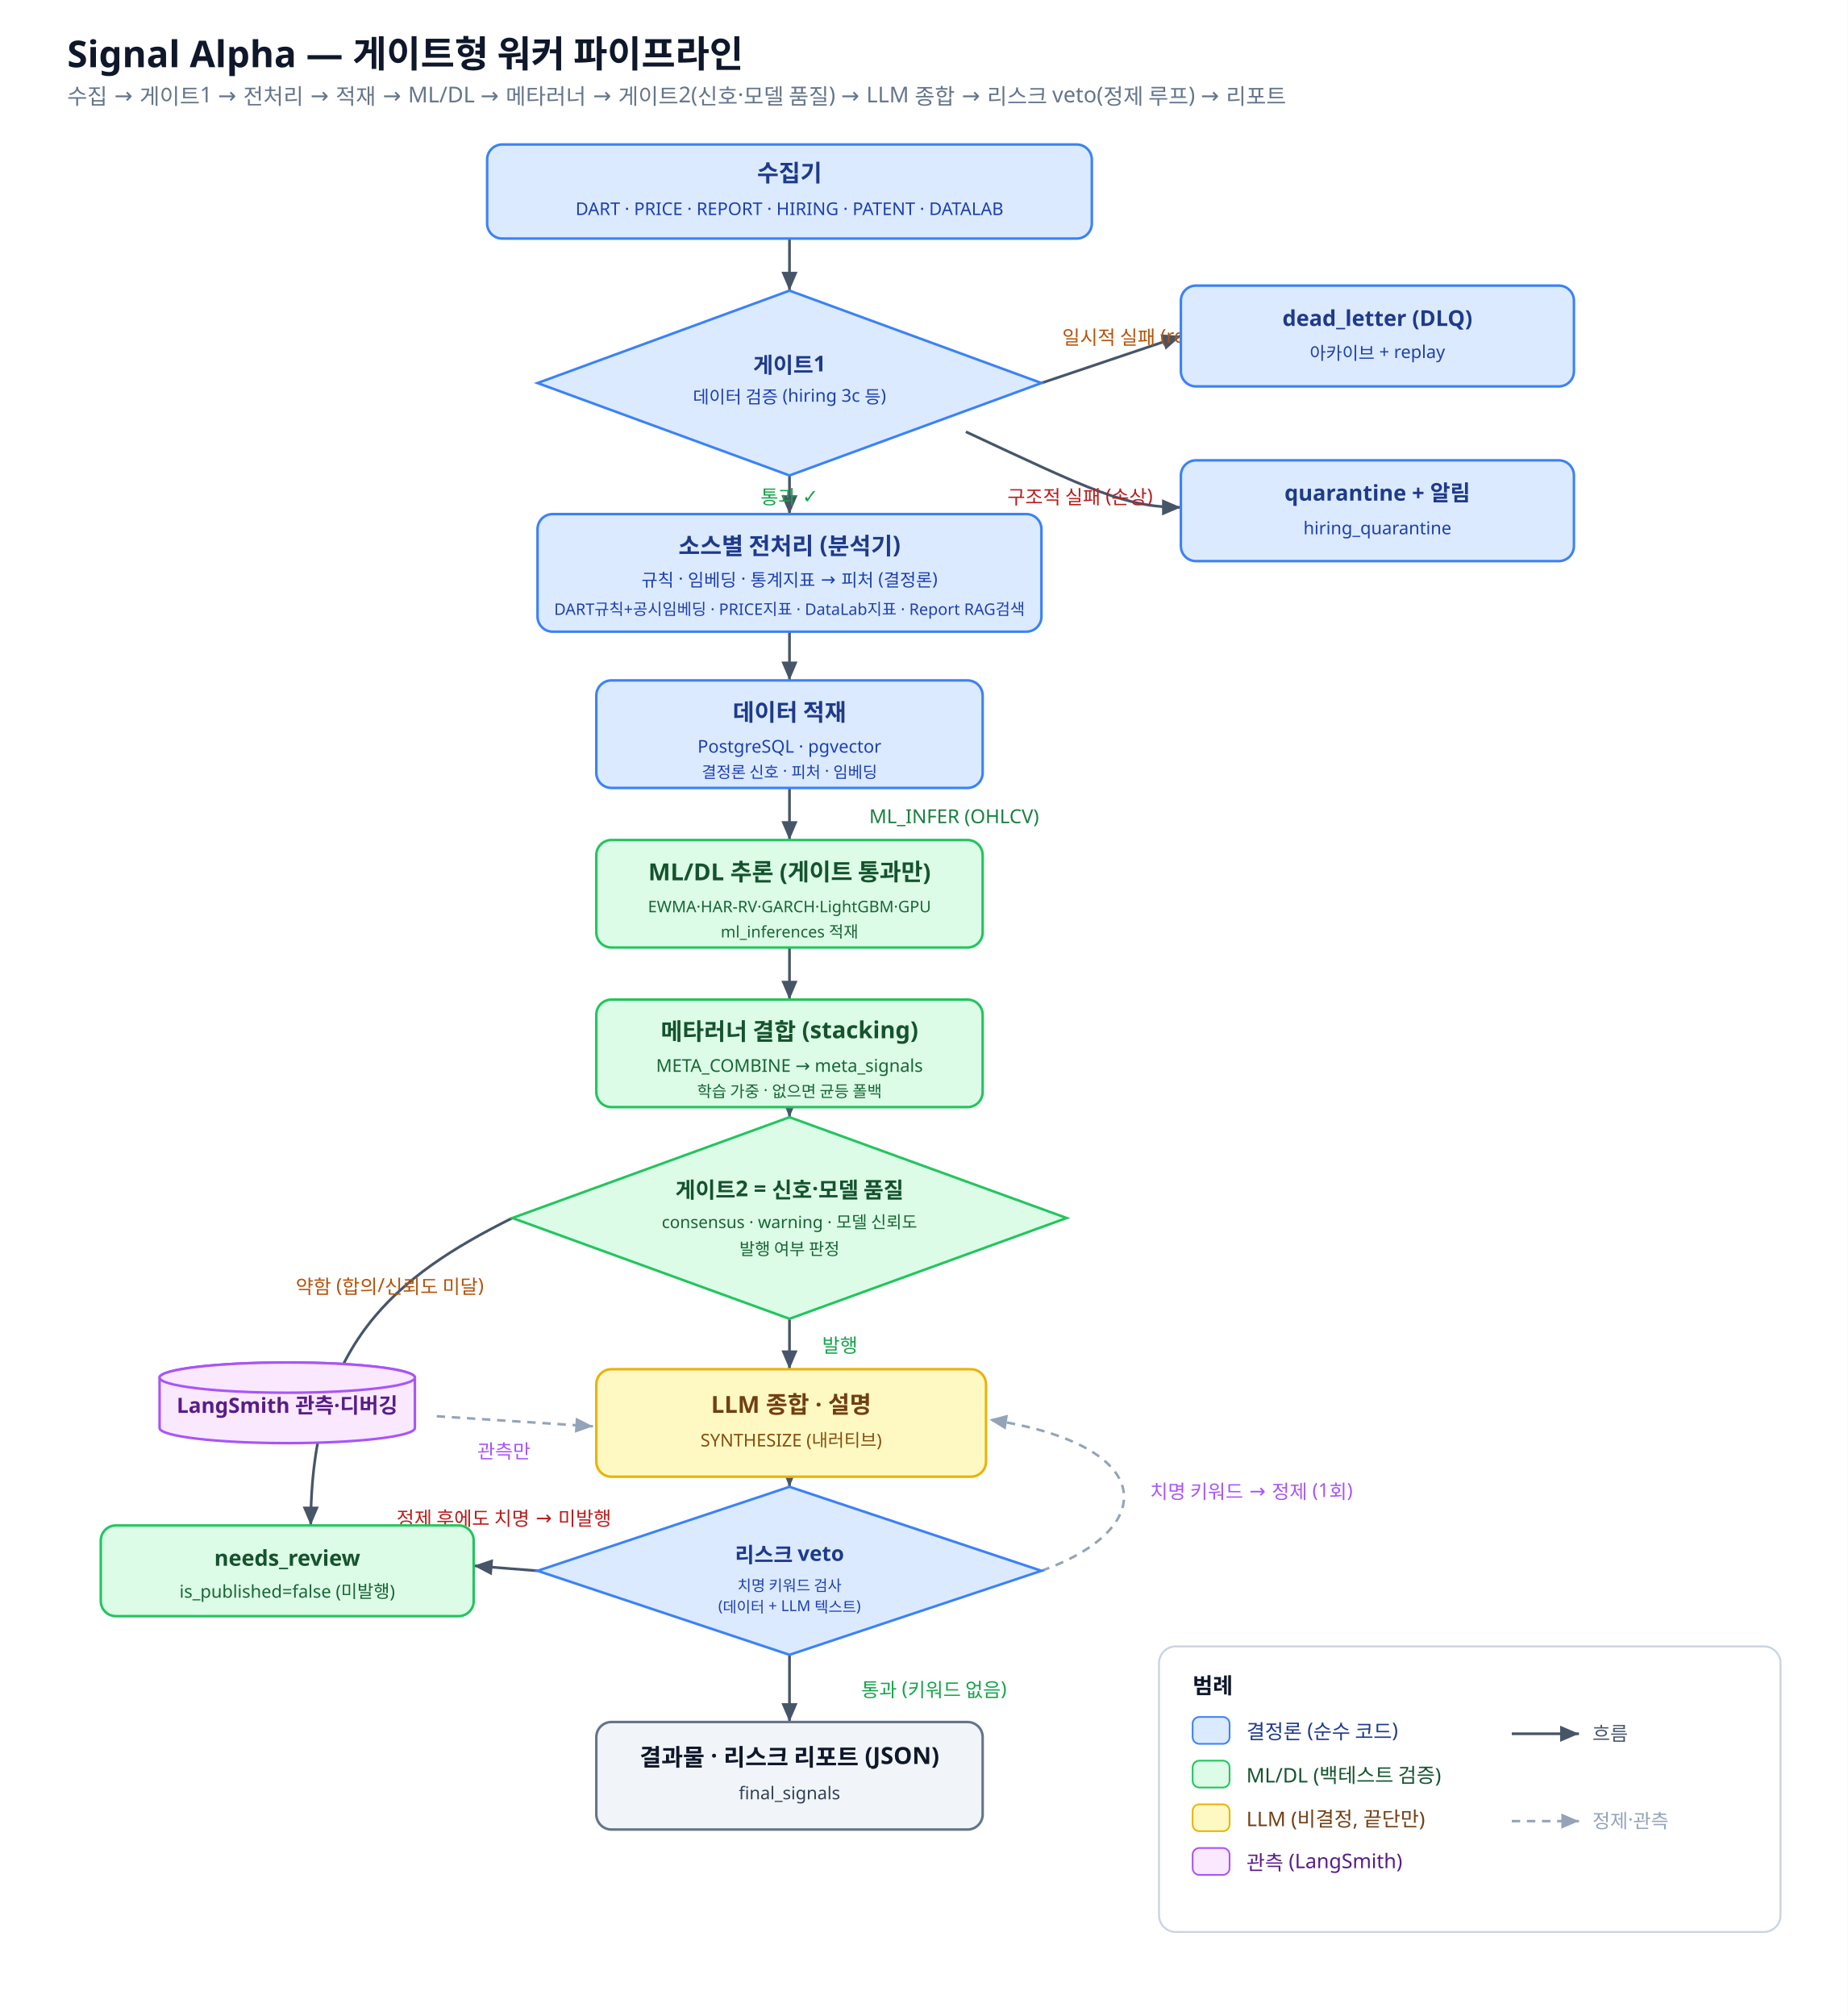
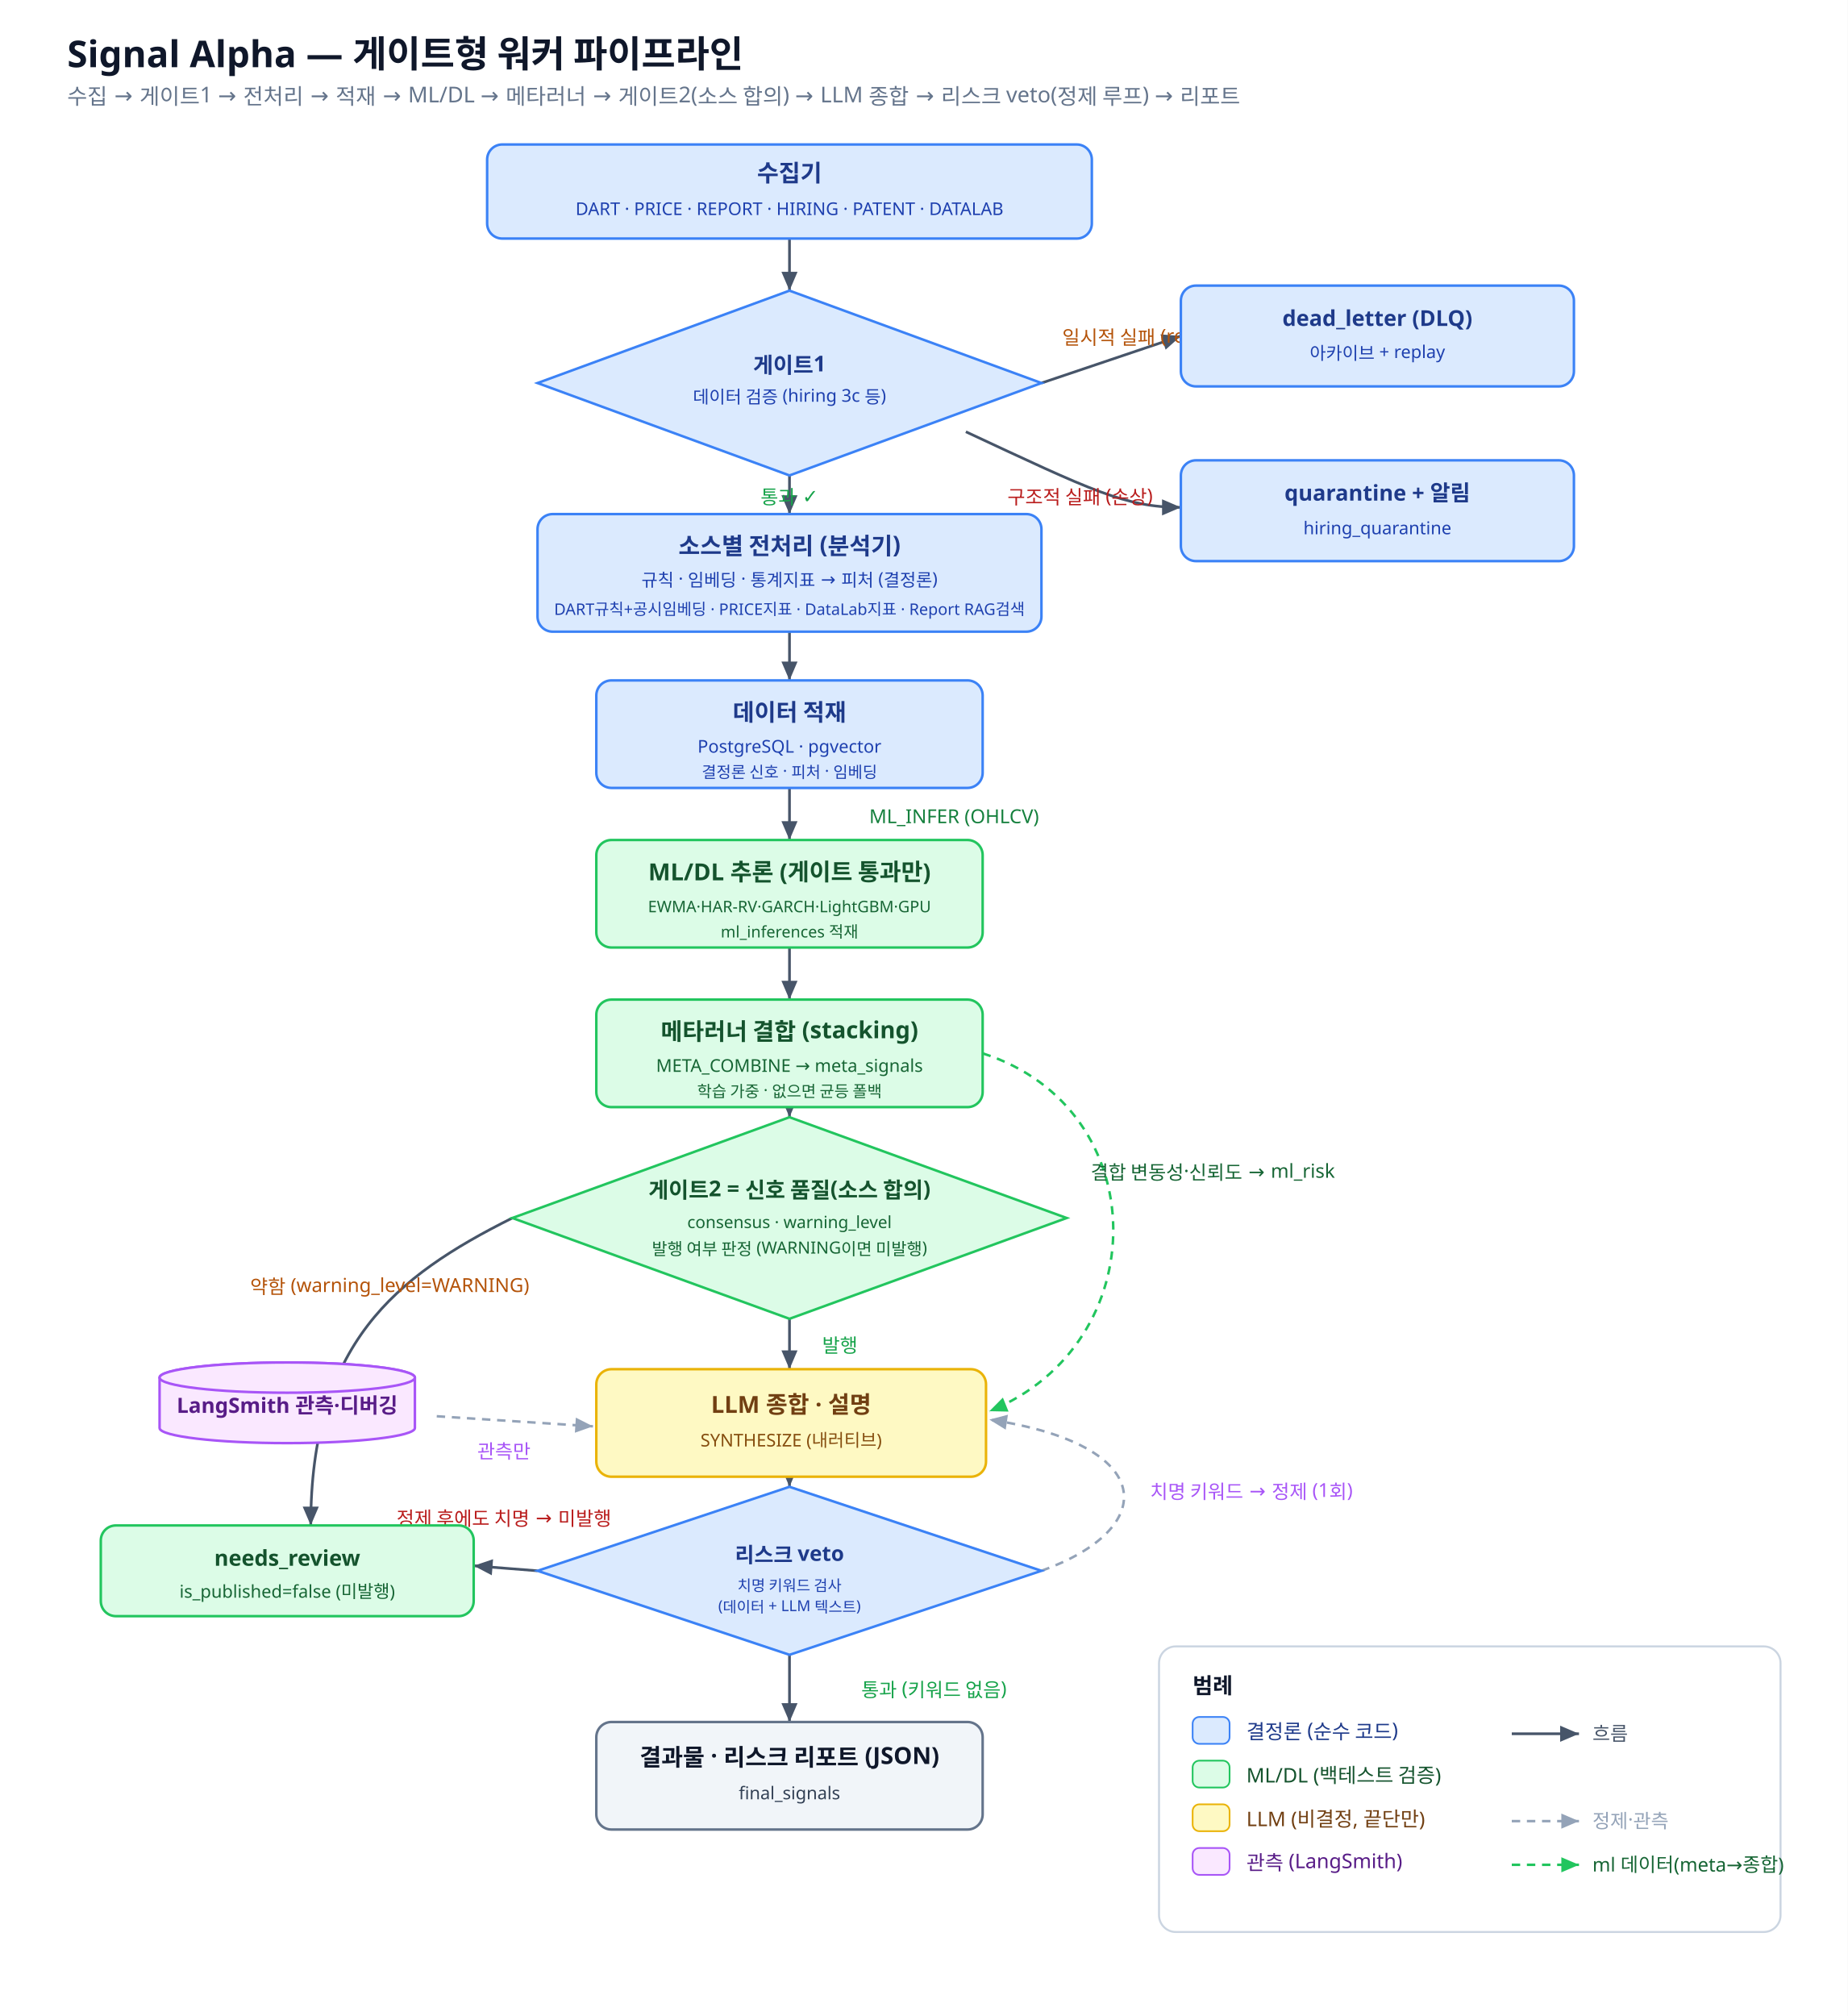
<svg xmlns="http://www.w3.org/2000/svg" width="1100" height="1200" viewBox="0 0 1100 1200" font-family="'Segoe UI','Malgun Gothic','Noto Sans KR',sans-serif">
  <defs>
    <marker id="arrow" markerWidth="9" markerHeight="9" refX="7" refY="3" orient="auto" markerUnits="strokeWidth">
      <path d="M0,0 L7,3 L0,6 Z" fill="#475569" />
    </marker>
    <marker id="arrowDash" markerWidth="9" markerHeight="9" refX="7" refY="3" orient="auto" markerUnits="strokeWidth">
      <path d="M0,0 L7,3 L0,6 Z" fill="#94a3b8" />
    </marker>
+     <marker id="arrowMl" markerWidth="9" markerHeight="9" refX="7" refY="3" orient="auto" markerUnits="strokeWidth">
+       <path d="M0,0 L7,3 L0,6 Z" fill="#22c55e" />
+     </marker>
  </defs>
  <rect x="0" y="0" width="1100" height="1200" fill="#ffffff" />
  <text x="40" y="40" font-size="22" font-weight="700" fill="#0f172a">Signal Alpha — 게이트형 워커 파이프라인</text>
-   <text x="40" y="62" font-size="13" fill="#64748b">수집 → 게이트1 → 전처리 → 적재 → ML/DL → 메타러너 → 게이트2(신호·모델 품질) → LLM 종합 → 리스크 veto(정제 루프) → 리포트</text>
+   <text x="40" y="62" font-size="13" fill="#64748b">수집 → 게이트1 → 전처리 → 적재 → ML/DL → 메타러너 → 게이트2(소스 합의) → LLM 종합 → 리스크 veto(정제 루프) → 리포트</text>
  <g stroke="#475569" stroke-width="1.6" fill="none">
    <line x1="470" y1="142" x2="470" y2="173" marker-end="url(#arrow)" />
    <line x1="470" y1="283" x2="470" y2="306" marker-end="url(#arrow)" />
    <line x1="620" y1="228" x2="703" y2="200" marker-end="url(#arrow)" />
    <path d="M575,257 C650,292 670,302 703,302" marker-end="url(#arrow)" />
    <line x1="470" y1="376" x2="470" y2="405" marker-end="url(#arrow)" />
    <line x1="470" y1="469" x2="470" y2="500" marker-end="url(#arrow)" />
    <line x1="470" y1="564" x2="470" y2="595" marker-end="url(#arrow)" />
    <line x1="470" y1="659" x2="470" y2="665" marker-end="url(#arrow)" />
    <path d="M305,725 C235,760 185,800 185,908" marker-end="url(#arrow)" />
    <line x1="470" y1="785" x2="470" y2="815" marker-end="url(#arrow)" />
    <line x1="470" y1="879" x2="470" y2="885" marker-end="url(#arrow)" />
    <line x1="470" y1="985" x2="470" y2="1025" marker-end="url(#arrow)" />
    <line x1="320" y1="935" x2="282" y2="932" marker-end="url(#arrow)" />
  </g>
  <g stroke="#94a3b8" stroke-width="1.5" fill="none" stroke-dasharray="5 4">
    <path d="M620,935 C690,910 690,860 589,845" marker-end="url(#arrowDash)" />
    <line x1="260" y1="843" x2="353" y2="849" marker-end="url(#arrowDash)" />
  </g>
+   <g stroke="#22c55e" stroke-width="1.5" fill="none" stroke-dasharray="5 4">
+     <path d="M585,627 C688,660 688,800 589,840" marker-end="url(#arrowMl)" />
+   </g>
  <g font-size="11.5" text-anchor="middle">
    <g fill="#16a34a">
      <text x="470" y="300">통과 ✓</text>
    </g>
    <g fill="#b45309">
      <text x="690" y="205">일시적 실패 (retry 초과)</text>
    </g>
    <g fill="#b91c1c">
      <text x="643" y="300">구조적 실패 (손상)</text>
    </g>
    <g fill="#15803d">
      <text x="568" y="490">ML_INFER (OHLCV)</text>
    </g>
    <g fill="#b45309">
-       <text x="232" y="770">약함 (합의/신뢰도 미달)</text>
+       <text x="232" y="770">약함 (warning_level=WARNING)</text>
    </g>
    <g fill="#16a34a">
      <text x="500" y="805">발행</text>
    </g>
    <g fill="#16a34a">
      <text x="556" y="1010">통과 (키워드 없음)</text>
    </g>
    <g fill="#b91c1c">
      <text x="300" y="908">정제 후에도 치명 → 미발행</text>
    </g>
    <g fill="#a855f7">
      <text x="745" y="892">치명 키워드 → 정제 (1회)</text>
    </g>
    <g fill="#a855f7">
      <text x="300" y="868">관측만</text>
+     </g>
+     <g fill="#166534">
+       <text x="722" y="702">결합 변동성·신뢰도 → ml_risk</text>
    </g>
  </g>
  <g>
    <rect x="290" y="86" width="360" height="56" rx="9" fill="#dbeafe" stroke="#3b82f6" stroke-width="1.5" />
    <text x="470" y="108" text-anchor="middle" font-size="14" font-weight="700" fill="#1e3a8a">수집기</text>
    <text x="470" y="128" text-anchor="middle" font-size="10.5" fill="#1e40af">DART · PRICE · REPORT · HIRING · PATENT · DATALAB</text>
  </g>
  <g>
    <polygon points="470,173 620,228 470,283 320,228" fill="#dbeafe" stroke="#3b82f6" stroke-width="1.5" />
    <text x="470" y="222" text-anchor="middle" font-size="13" font-weight="700" fill="#1e3a8a">게이트1</text>
    <text x="470" y="240" text-anchor="middle" font-size="10.5" fill="#1e40af">데이터 검증 (hiring 3c 등)</text>
  </g>
  <g>
    <rect x="703" y="170" width="234" height="60" rx="9" fill="#dbeafe" stroke="#3b82f6" stroke-width="1.5" />
    <text x="820" y="194" text-anchor="middle" font-size="13" font-weight="700" fill="#1e3a8a">dead_letter (DLQ)</text>
    <text x="820" y="214" text-anchor="middle" font-size="10.5" fill="#1e40af">아카이브 + replay</text>
  </g>
  <g>
    <rect x="703" y="274" width="234" height="60" rx="9" fill="#dbeafe" stroke="#3b82f6" stroke-width="1.5" />
    <text x="820" y="298" text-anchor="middle" font-size="13" font-weight="700" fill="#1e3a8a">quarantine + 알림</text>
    <text x="820" y="318" text-anchor="middle" font-size="10.5" fill="#1e40af">hiring_quarantine</text>
  </g>
  <g>
    <rect x="320" y="306" width="300" height="70" rx="9" fill="#dbeafe" stroke="#3b82f6" stroke-width="1.5" />
    <text x="470" y="330" text-anchor="middle" font-size="14" font-weight="700" fill="#1e3a8a">소스별 전처리 (분석기)</text>
    <text x="470" y="349" text-anchor="middle" font-size="10.5" fill="#1e40af">규칙 · 임베딩 · 통계지표 → 피처 (결정론)</text>
    <text x="470" y="366" text-anchor="middle" font-size="9.5" fill="#1e40af">DART규칙+공시임베딩 · PRICE지표 · DataLab지표 · Report RAG검색</text>
  </g>
  <g>
    <rect x="355" y="405" width="230" height="64" rx="9" fill="#dbeafe" stroke="#3b82f6" stroke-width="1.5" />
    <text x="470" y="429" text-anchor="middle" font-size="14" font-weight="700" fill="#1e3a8a">데이터 적재</text>
    <text x="470" y="448" text-anchor="middle" font-size="10.5" fill="#1e40af">PostgreSQL · pgvector</text>
    <text x="470" y="463" text-anchor="middle" font-size="9.5" fill="#1e40af">결정론 신호 · 피처 · 임베딩</text>
  </g>
  <g>
    <rect x="355" y="500" width="230" height="64" rx="9" fill="#dcfce7" stroke="#22c55e" stroke-width="1.5" />
    <text x="470" y="524" text-anchor="middle" font-size="14" font-weight="700" fill="#14532d">ML/DL 추론 (게이트 통과만)</text>
    <text x="470" y="543" text-anchor="middle" font-size="9.5" fill="#166534">EWMA·HAR-RV·GARCH·LightGBM·GPU</text>
    <text x="470" y="558" text-anchor="middle" font-size="9.5" fill="#166534">ml_inferences 적재</text>
  </g>
  <g>
    <rect x="355" y="595" width="230" height="64" rx="9" fill="#dcfce7" stroke="#22c55e" stroke-width="1.5" />
    <text x="470" y="619" text-anchor="middle" font-size="14" font-weight="700" fill="#14532d">메타러너 결합 (stacking)</text>
    <text x="470" y="638" text-anchor="middle" font-size="10.5" fill="#166534">META_COMBINE → meta_signals</text>
    <text x="470" y="653" text-anchor="middle" font-size="9.5" fill="#166534">학습 가중 · 없으면 균등 폴백</text>
  </g>
  <g>
    <polygon points="470,665 635,725 470,785 305,725" fill="#dcfce7" stroke="#22c55e" stroke-width="1.5" />
-     <text x="470" y="713" text-anchor="middle" font-size="13" font-weight="700" fill="#14532d">게이트2 = 신호·모델 품질</text>
-     <text x="470" y="731" text-anchor="middle" font-size="10" fill="#166534">consensus · warning · 모델 신뢰도</text>
-     <text x="470" y="747" text-anchor="middle" font-size="10" fill="#166534">발행 여부 판정</text>
+     <text x="470" y="713" text-anchor="middle" font-size="13" font-weight="700" fill="#14532d">게이트2 = 신호 품질(소스 합의)</text>
+     <text x="470" y="731" text-anchor="middle" font-size="10" fill="#166534">consensus · warning_level</text>
+     <text x="470" y="747" text-anchor="middle" font-size="10" fill="#166534">발행 여부 판정 (WARNING이면 미발행)</text>
  </g>
  <g>
    <rect x="355" y="815" width="232" height="64" rx="9" fill="#fef9c3" stroke="#eab308" stroke-width="1.5" />
    <text x="471" y="841" text-anchor="middle" font-size="14" font-weight="700" fill="#713f12">LLM 종합 · 설명</text>
    <text x="471" y="861" text-anchor="middle" font-size="10.5" fill="#854d0e">SYNTHESIZE (내러티브)</text>
  </g>
  <g>
    <polygon points="470,885 620,935 470,985 320,935" fill="#dbeafe" stroke="#3b82f6" stroke-width="1.5" />
    <text x="470" y="930" text-anchor="middle" font-size="12.5" font-weight="700" fill="#1e3a8a">리스크 veto</text>
    <text x="470" y="947" text-anchor="middle" font-size="9" fill="#1e40af">치명 키워드 검사</text>
    <text x="470" y="959" text-anchor="middle" font-size="9" fill="#1e40af">(데이터 + LLM 텍스트)</text>
  </g>
  <g>
    <rect x="60" y="908" width="222" height="54" rx="9" fill="#dcfce7" stroke="#22c55e" stroke-width="1.5" />
    <text x="171" y="932" text-anchor="middle" font-size="13" font-weight="700" fill="#14532d">needs_review</text>
    <text x="171" y="951" text-anchor="middle" font-size="10.5" fill="#166534">is_published=false (미발행)</text>
  </g>
  <g>
    <path d="M95,820 a76,9 0 0,1 152,0 v30 a76,9 0 0,1 -152,0 z" fill="#fae8ff" stroke="#a855f7" stroke-width="1.5" />
    <ellipse cx="171" cy="820" rx="76" ry="9" fill="#fae8ff" stroke="#a855f7" stroke-width="1.5" />
    <text x="171" y="841" text-anchor="middle" font-size="12.5" font-weight="700" fill="#581c87">LangSmith 관측·디버깅</text>
  </g>
  <g>
    <rect x="355" y="1025" width="230" height="64" rx="9" fill="#f1f5f9" stroke="#64748b" stroke-width="1.5" />
    <text x="470" y="1051" text-anchor="middle" font-size="14" font-weight="700" fill="#0f172a">결과물 · 리스크 리포트 (JSON)</text>
    <text x="470" y="1071" text-anchor="middle" font-size="10.5" fill="#334155">final_signals</text>
  </g>
  <g>
    <rect x="690" y="980" width="370" height="170" rx="10" fill="#ffffff" stroke="#cbd5e1" stroke-width="1.2" />
    <text x="710" y="1008" font-size="13" font-weight="700" fill="#0f172a">범례</text>
    <rect x="710" y="1022" width="22" height="16" rx="4" fill="#dbeafe" stroke="#3b82f6" />
    <text x="742" y="1035" font-size="12" fill="#1e3a8a">결정론 (순수 코드)</text>
    <rect x="710" y="1048" width="22" height="16" rx="4" fill="#dcfce7" stroke="#22c55e" />
    <text x="742" y="1061" font-size="12" fill="#14532d">ML/DL (백테스트 검증)</text>
    <rect x="710" y="1074" width="22" height="16" rx="4" fill="#fef9c3" stroke="#eab308" />
    <text x="742" y="1087" font-size="12" fill="#713f12">LLM (비결정, 끝단만)</text>
    <rect x="710" y="1100" width="22" height="16" rx="4" fill="#fae8ff" stroke="#a855f7" />
    <text x="742" y="1113" font-size="12" fill="#581c87">관측 (LangSmith)</text>
    <line x1="900" y1="1032" x2="940" y2="1032" stroke="#475569" stroke-width="1.6" marker-end="url(#arrow)" />
    <text x="948" y="1036" font-size="11.5" fill="#475569">흐름</text>
    <line x1="900" y1="1084" x2="940" y2="1084" stroke="#94a3b8" stroke-width="1.5" stroke-dasharray="5 4" marker-end="url(#arrowDash)" />
    <text x="948" y="1088" font-size="11.5" fill="#94a3b8">정제·관측</text>
+     <line x1="900" y1="1110" x2="940" y2="1110" stroke="#22c55e" stroke-width="1.5" stroke-dasharray="5 4" marker-end="url(#arrowMl)" />
+     <text x="948" y="1114" font-size="11.5" fill="#166534">ml 데이터(meta→종합)</text>
  </g>
</svg>
